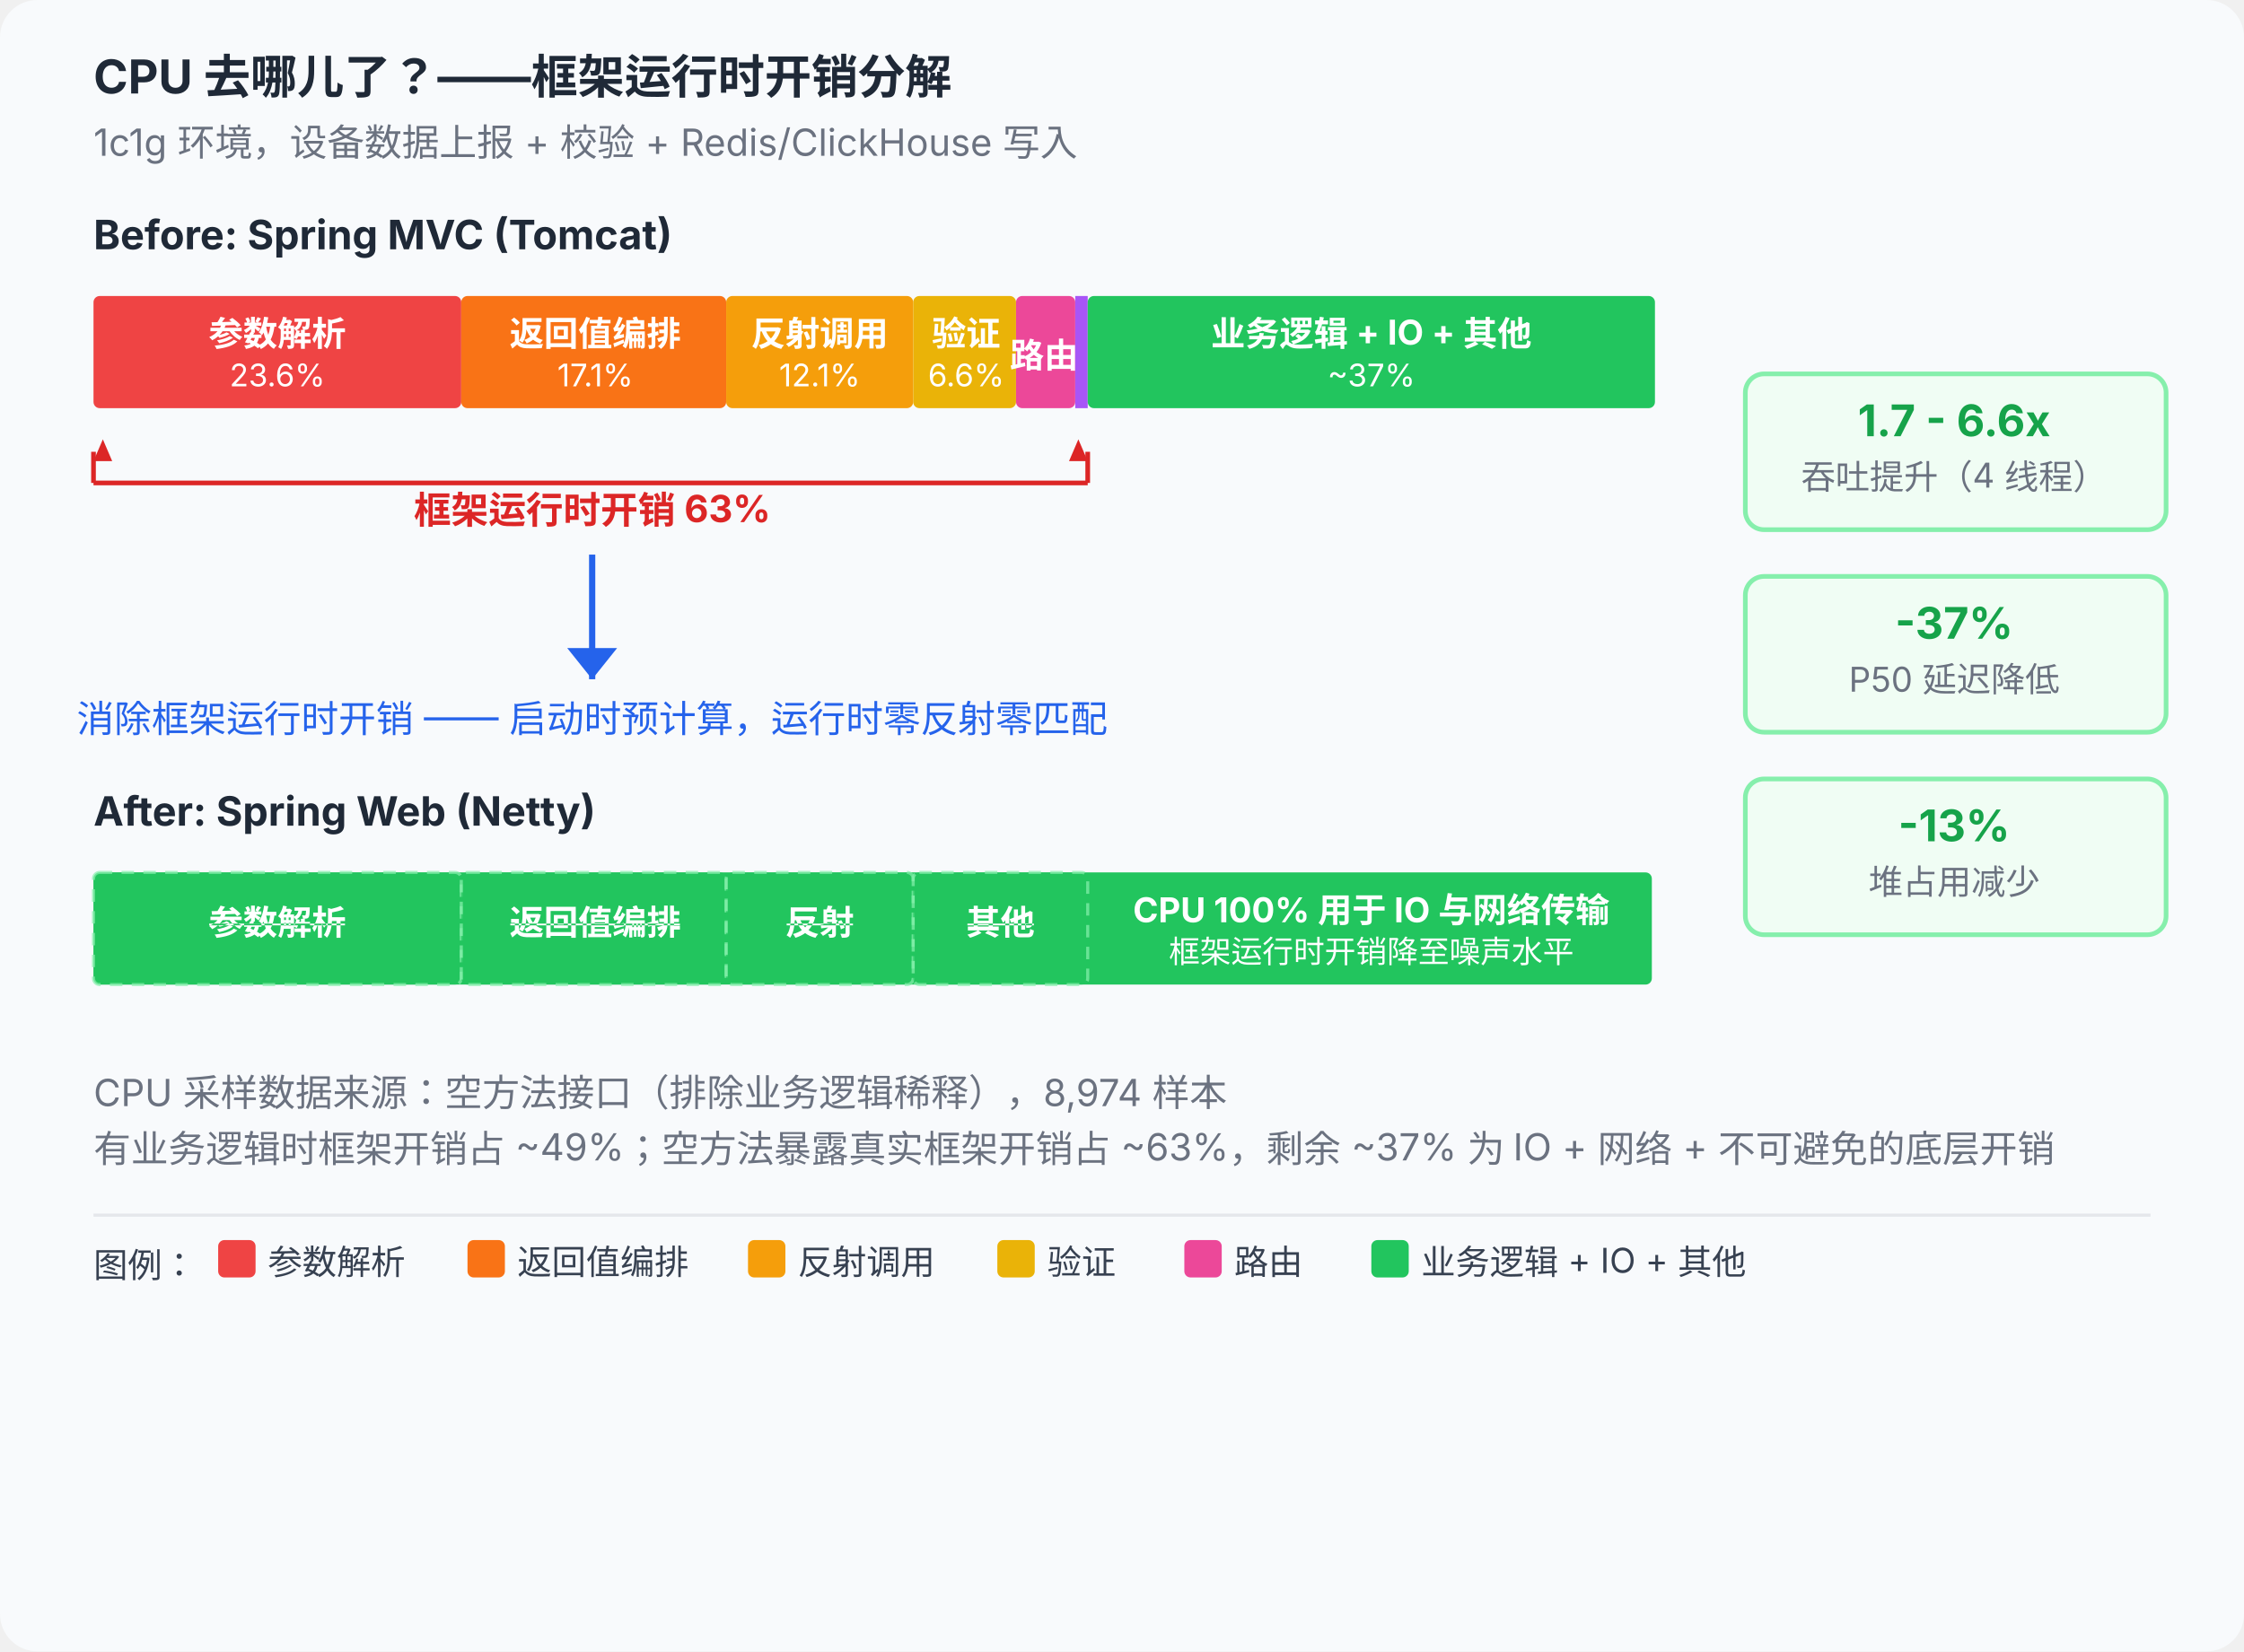
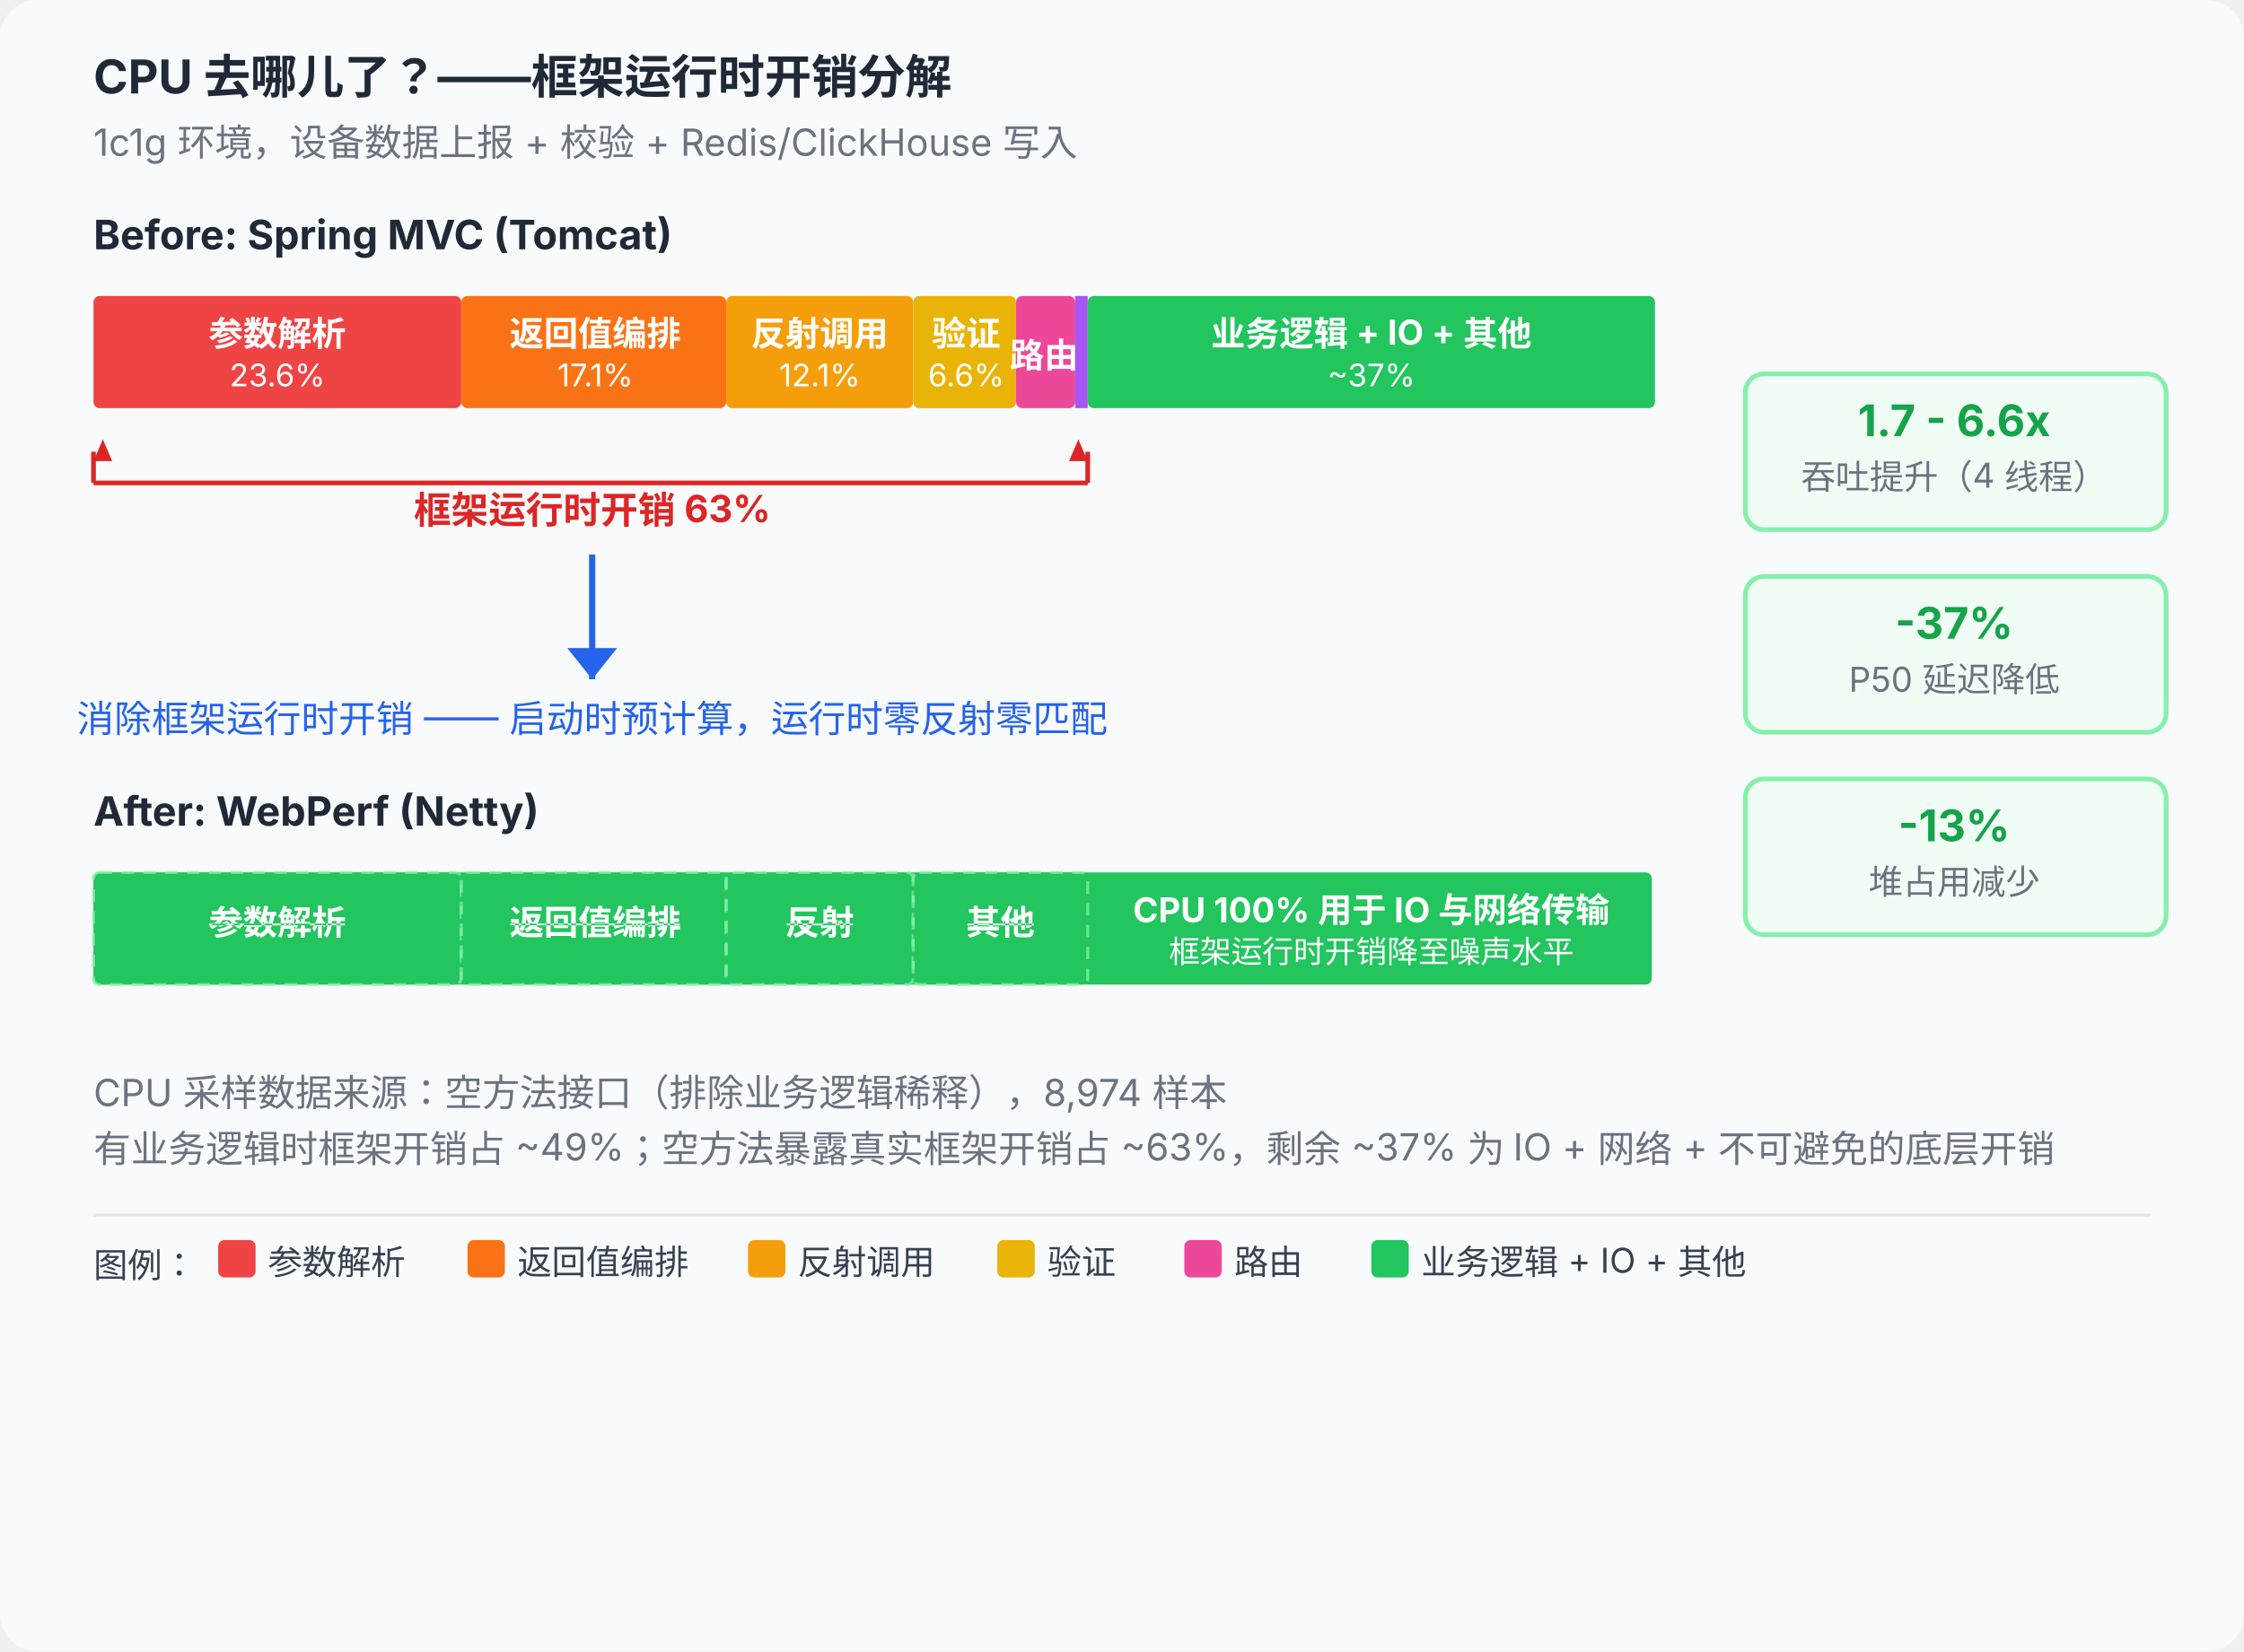
<svg xmlns="http://www.w3.org/2000/svg" width="720" height="530" viewBox="0 0 720 530">
  <style>
 .card { fill: #f8fafc; }
 .title { font: bold 15px -apple-system,BlinkMacSystemFont,sans-serif; fill: #1f2937; }
 .subtitle { font: 12px -apple-system,BlinkMacSystemFont,sans-serif; fill: #6b7280; }
 .sectionLabel { font: bold 13px -apple-system,BlinkMacSystemFont,sans-serif; fill: #1f2937; }
 .barLabel { font: bold 11px -apple-system,BlinkMacSystemFont,sans-serif; fill: #fff; text-anchor: middle; }
 .barPct { font: 10px -apple-system,BlinkMacSystemFont,sans-serif; fill: #fff; text-anchor: middle; }
 .legendLabel { font: 11px -apple-system,BlinkMacSystemFont,sans-serif; fill: #374151; }
 .overheadBracket { font: bold 12px -apple-system,BlinkMacSystemFont,sans-serif; fill: #dc2626; text-anchor: middle; }
 .calloutVal { font: bold 14px -apple-system,BlinkMacSystemFont,sans-serif; fill: #16a34a; }
 .calloutLabel { font: 11px -apple-system,BlinkMacSystemFont,sans-serif; fill: #6b7280; }
 .arrowLabel { font: 12px -apple-system,BlinkMacSystemFont,sans-serif; fill: #2563eb; text-anchor: middle; }
</style>
  <rect class="card" x="0" y="0" width="720" height="530" rx="12" />
  <text x="30" y="30" class="title">CPU 去哪儿了？——框架运行时开销分解</text>
  <text x="30" y="50" class="subtitle">1c1g 环境，设备数据上报 + 校验 + Redis/ClickHouse 写入</text>
  <text x="30" y="80" class="sectionLabel">Before: Spring MVC (Tomcat)</text>
  <rect x="30" y="95" width="118" height="36" rx="2" fill="#ef4444" />
  <text x="89" y="111" class="barLabel" font-size="10">参数解析</text>
  <text x="89" y="124" class="barPct">23.6%</text>
  <rect x="148" y="95" width="85" height="36" rx="2" fill="#f97316" />
  <text x="191" y="111" class="barLabel" font-size="10">返回值编排</text>
  <text x="191" y="124" class="barPct">17.1%</text>
  <rect x="233" y="95" width="60" height="36" rx="2" fill="#f59e0b" />
  <text x="263" y="111" class="barLabel" font-size="10">反射调用</text>
  <text x="263" y="124" class="barPct">12.1%</text>
  <rect x="293" y="95" width="33" height="36" rx="2" fill="#eab308" />
  <text x="310" y="111" class="barLabel" font-size="9">验证</text>
  <text x="310" y="124" class="barPct">6.6%</text>
  <rect x="326" y="95" width="19" height="36" rx="2" fill="#ec4899" />
  <text x="335" y="118" class="barLabel" font-size="7">路由</text>
  <rect x="345" y="95" width="4" height="36" fill="#a855f7" />
  <rect x="349" y="95" width="182" height="36" rx="2" fill="#22c55e" />
  <text x="440" y="111" class="barLabel" font-size="10">业务逻辑 + IO + 其他</text>
  <text x="440" y="124" class="barPct">~37%</text>
  <line x1="30" y1="145" x2="30" y2="155" stroke="#dc2626" stroke-width="1.5" />
  <line x1="30" y1="155" x2="349" y2="155" stroke="#dc2626" stroke-width="1.5" />
  <line x1="349" y1="145" x2="349" y2="155" stroke="#dc2626" stroke-width="1.5" />
  <polygon points="349,148 343,148 346,141" fill="#dc2626" />
  <polygon points="30,148 36,148 33,141" fill="#dc2626" />
  <text x="190" y="168" class="overheadBracket">框架运行时开销  63%</text>
  <line x1="190" y1="178" x2="190" y2="218" class="arrow" stroke="#2563eb" stroke-width="2" />
  <polygon points="190,218 182,208 198,208" fill="#2563eb" />
  <text x="190" y="235" class="arrowLabel">消除框架运行时开销 —— 启动时预计算，运行时零反射零匹配</text>
-   <text x="30" y="265" class="sectionLabel">After: Spring Web (Netty)</text>
+   <text x="30" y="265" class="sectionLabel">After: WebPerf (Netty)</text>
  <rect x="30" y="280" width="500" height="36" rx="2" fill="#22c55e" />
  <text x="440" y="296" class="barLabel" font-size="10">CPU 100% 用于 IO 与网络传输</text>
  <text x="440" y="309" class="barPct" font-size="11">框架运行时开销降至噪声水平</text>
  <rect x="30" y="280" width="118" height="36" rx="2" fill="#22c55e" opacity="0.7" stroke="#86efac" stroke-width="1" stroke-dasharray="4,3" />
  <text x="89" y="300" class="barLabel" font-size="9" fill="#86efac" text-decoration="line-through">参数解析</text>
  <rect x="148" y="280" width="85" height="36" rx="2" fill="#22c55e" opacity="0.7" stroke="#86efac" stroke-width="1" stroke-dasharray="4,3" />
  <text x="191" y="300" class="barLabel" font-size="9" fill="#86efac" text-decoration="line-through">返回值编排</text>
  <rect x="233" y="280" width="60" height="36" rx="2" fill="#22c55e" opacity="0.7" stroke="#86efac" stroke-width="1" stroke-dasharray="4,3" />
  <text x="263" y="300" class="barLabel" font-size="9" fill="#86efac" text-decoration="line-through">反射</text>
  <rect x="293" y="280" width="56" height="36" rx="2" fill="#22c55e" opacity="0.7" stroke="#86efac" stroke-width="1" stroke-dasharray="4,3" />
  <text x="321" y="300" class="barLabel" font-size="9" fill="#86efac" text-decoration="line-through">其他</text>
  <rect x="560" y="120" width="135" height="50" rx="6" fill="#f0fdf4" stroke="#86efac" stroke-width="1.5" />
  <text x="627" y="140" class="calloutVal" text-anchor="middle">1.7 - 6.6x</text>
  <text x="627" y="157" class="calloutLabel" text-anchor="middle">吞吐提升（4 线程）</text>
  <rect x="560" y="185" width="135" height="50" rx="6" fill="#f0fdf4" stroke="#86efac" stroke-width="1.5" />
  <text x="627" y="205" class="calloutVal" text-anchor="middle">-37%</text>
  <text x="627" y="222" class="calloutLabel" text-anchor="middle">P50 延迟降低</text>
  <rect x="560" y="250" width="135" height="50" rx="6" fill="#f0fdf4" stroke="#86efac" stroke-width="1.5" />
  <text x="627" y="270" class="calloutVal" text-anchor="middle">-13%</text>
  <text x="627" y="287" class="calloutLabel" text-anchor="middle">堆占用减少</text>
  <text x="30" y="355" class="subtitle">CPU 采样数据来源：空方法接口（排除业务逻辑稀释），8,974 样本</text>
  <text x="30" y="373" class="subtitle">有业务逻辑时框架开销占 ~49%；空方法暴露真实框架开销占 ~63%，剩余 ~37% 为 IO + 网络 + 不可避免的底层开销</text>
  <line x1="30" y1="390" x2="690" y2="390" stroke="#e5e7eb" stroke-width="1" />
  <text x="30" y="410" class="legendLabel">图例：</text>
  <rect x="70" y="398" width="12" height="12" rx="2" fill="#ef4444" />
  <text x="86" y="409" class="legendLabel">参数解析</text>
  <rect x="150" y="398" width="12" height="12" rx="2" fill="#f97316" />
  <text x="166" y="409" class="legendLabel">返回值编排</text>
  <rect x="240" y="398" width="12" height="12" rx="2" fill="#f59e0b" />
  <text x="256" y="409" class="legendLabel">反射调用</text>
  <rect x="320" y="398" width="12" height="12" rx="2" fill="#eab308" />
  <text x="336" y="409" class="legendLabel">验证</text>
  <rect x="380" y="398" width="12" height="12" rx="2" fill="#ec4899" />
  <text x="396" y="409" class="legendLabel">路由</text>
  <rect x="440" y="398" width="12" height="12" rx="2" fill="#22c55e" />
  <text x="456" y="409" class="legendLabel">业务逻辑 + IO + 其他</text>
</svg>
